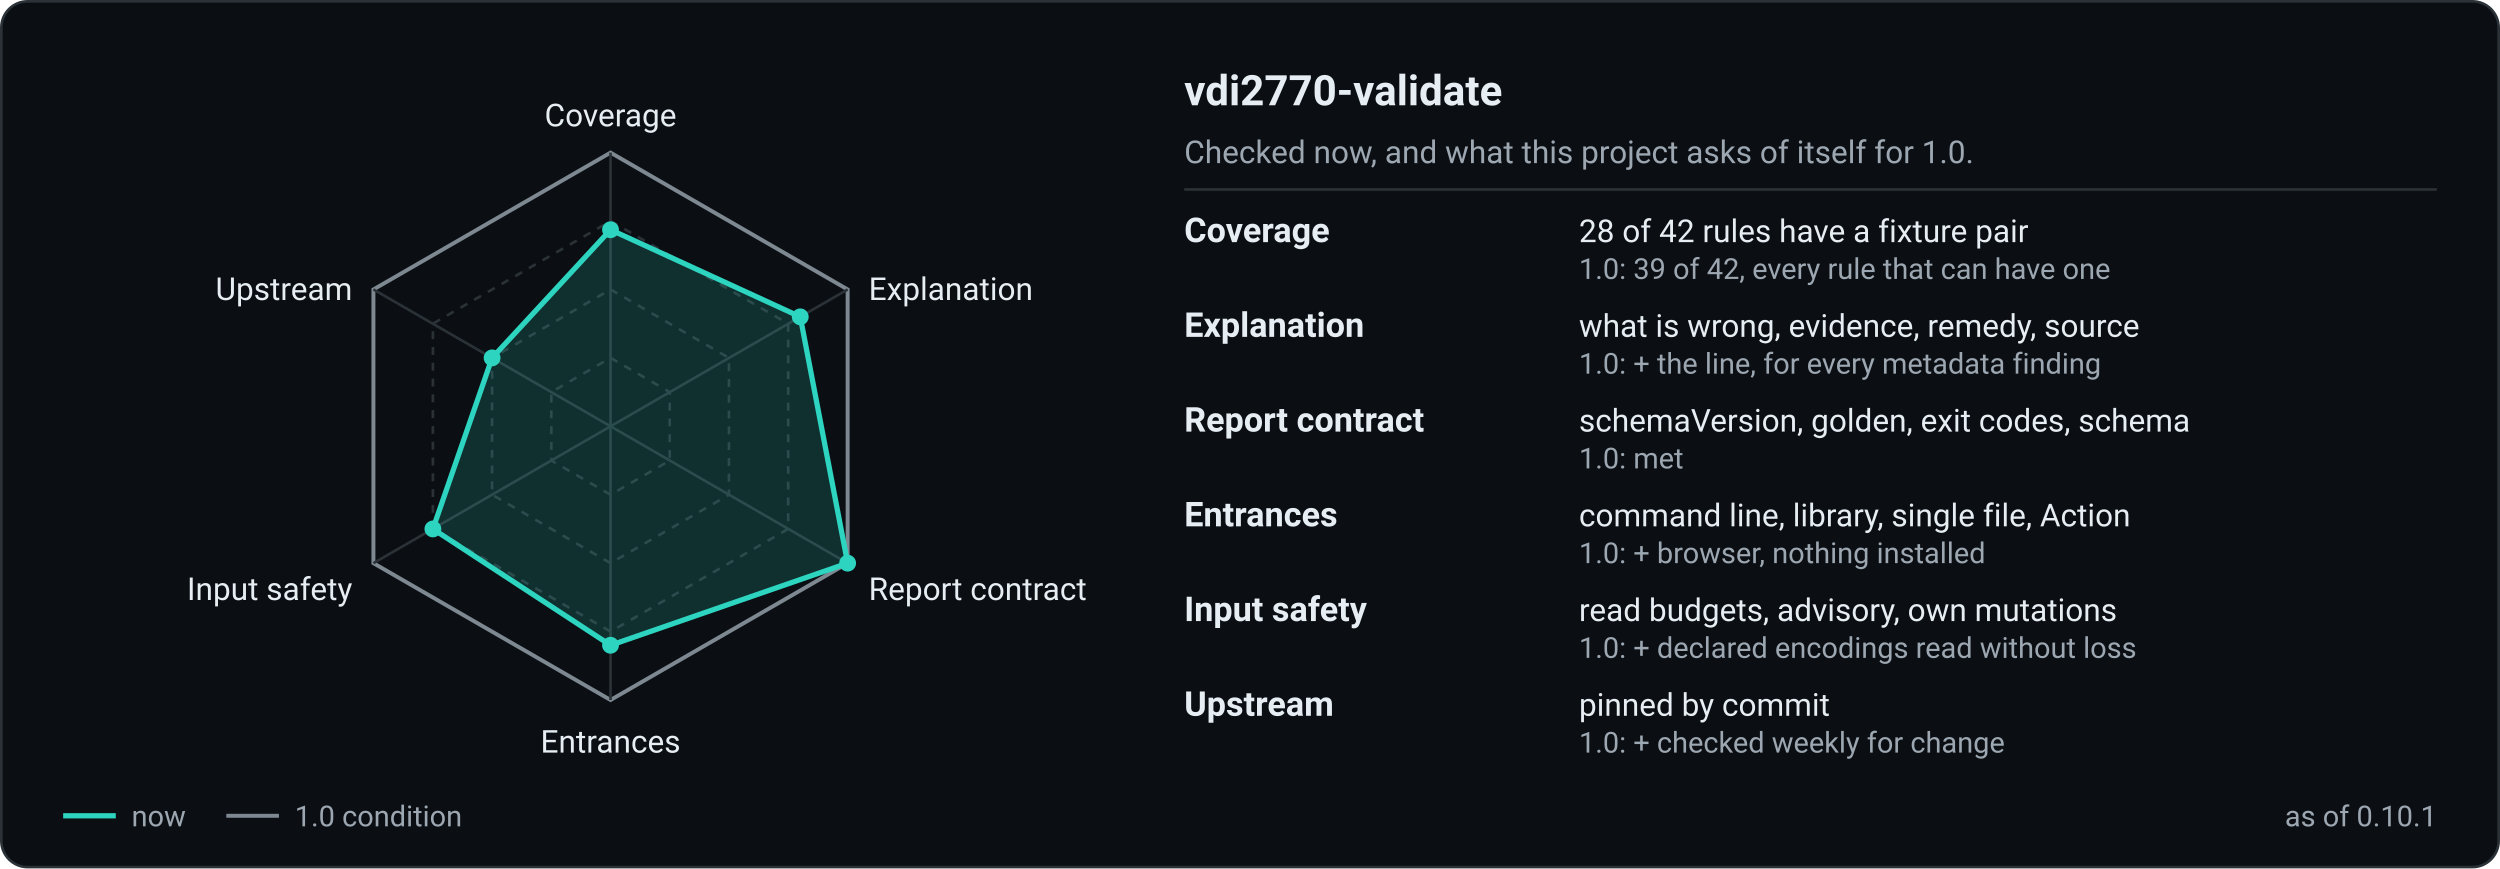
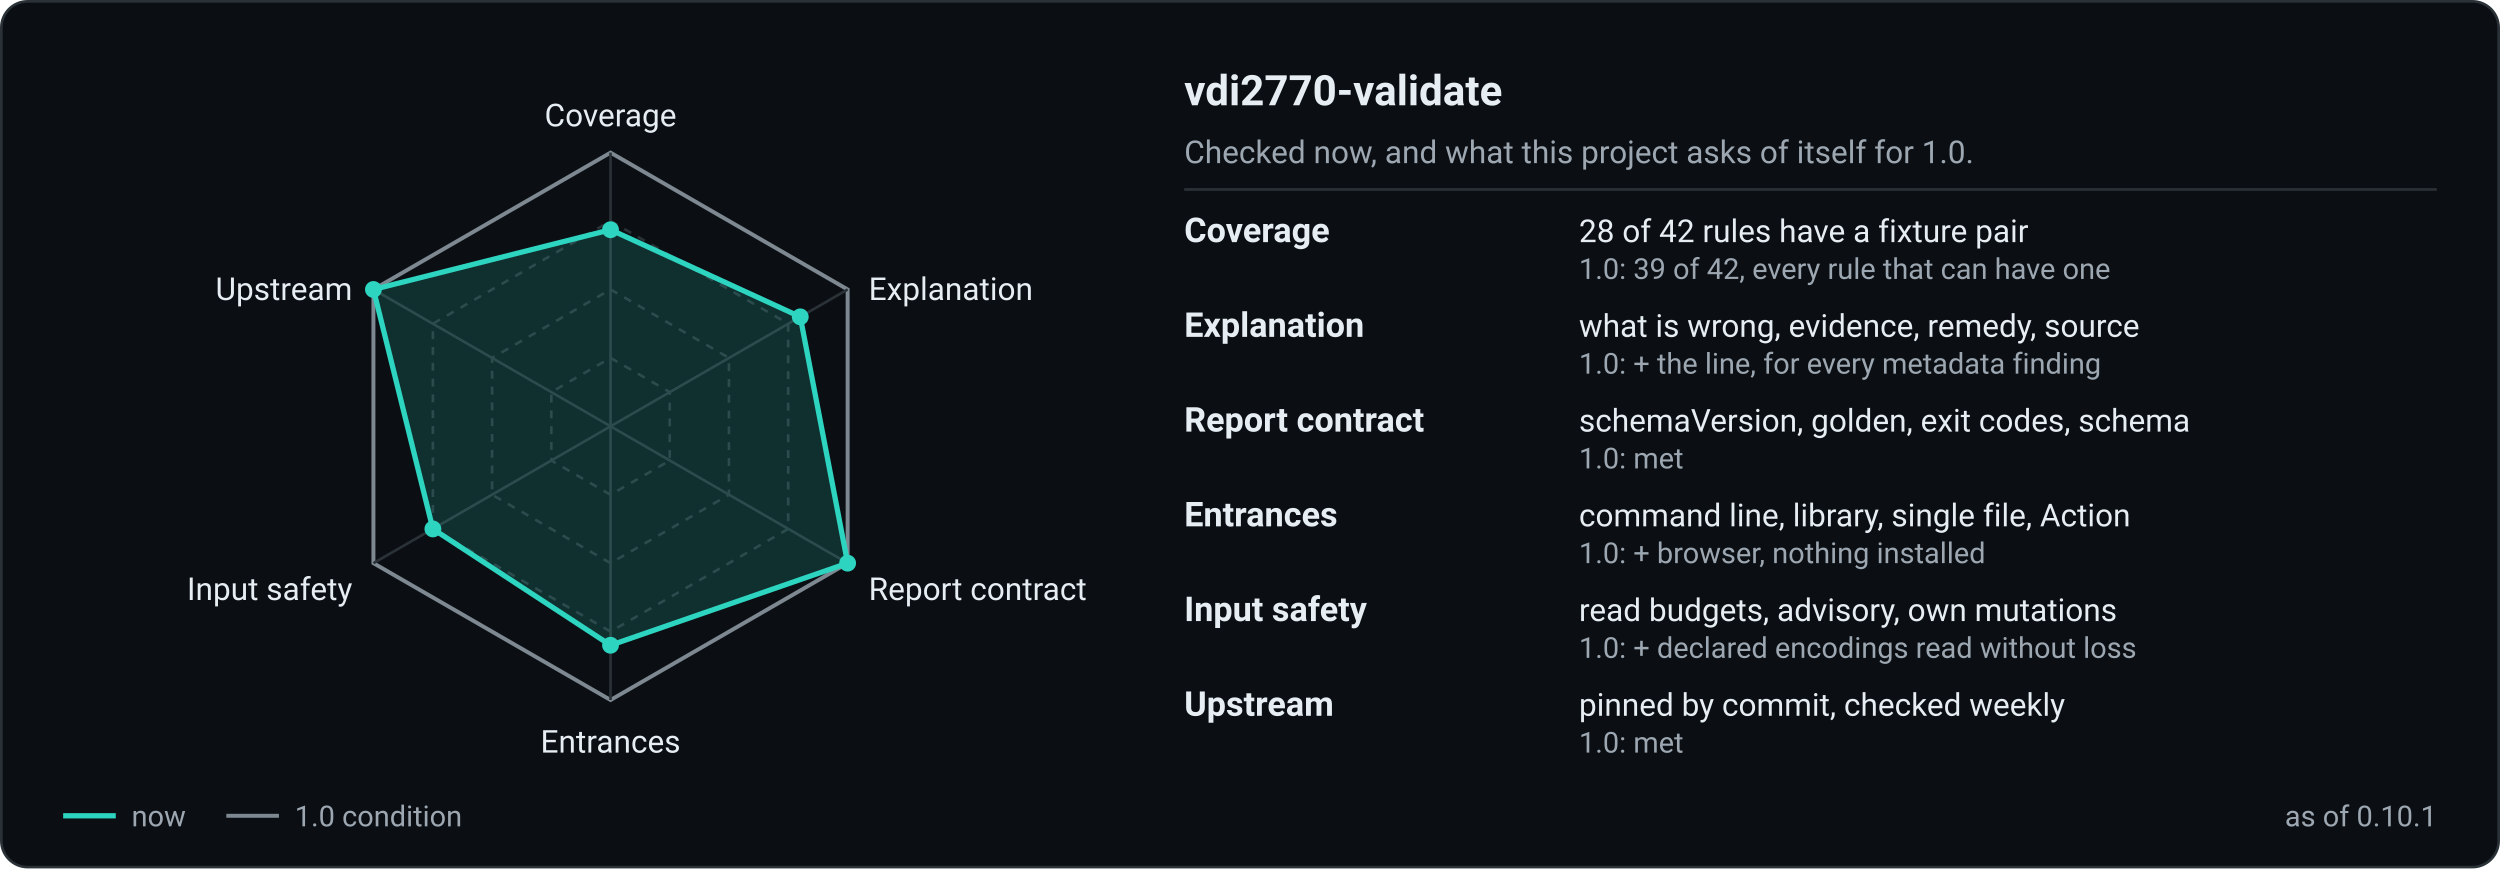
<svg xmlns="http://www.w3.org/2000/svg" width="950" height="330" viewBox="0 0 950 330" role="img" aria-labelledby="t d">
  <rect x="0.5" y="0.5" width="949" height="329" rx="10" fill="#0b0f14" stroke="#2a3238" />
  <polygon points="232.0,136.0 254.5,149.0 254.5,175.0 232.0,188.0 209.5,175.0 209.5,149.0" fill="none" stroke="#2a3238" stroke-width="1" stroke-dasharray="3 3" />
  <polygon points="232.0,110.0 277.0,136.0 277.0,188.0 232.0,214.0 187.0,188.0 187.0,136.0" fill="none" stroke="#2a3238" stroke-width="1" stroke-dasharray="3 3" />
  <polygon points="232.0,84.0 299.5,123.0 299.5,201.0 232.0,240.0 164.5,201.0 164.5,123.0" fill="none" stroke="#2a3238" stroke-width="1" stroke-dasharray="3 3" />
  <polygon points="232.0,58.0 322.1,110.0 322.1,214.0 232.0,266.0 141.9,214.0 141.9,110.0" fill="none" stroke="#7d8891" stroke-width="1.5" />
  <line x1="232" y1="162" x2="232.0" y2="58.0" stroke="#2a3238" stroke-width="1" />
  <line x1="232" y1="162" x2="322.1" y2="110.0" stroke="#2a3238" stroke-width="1" />
  <line x1="232" y1="162" x2="322.1" y2="214.0" stroke="#2a3238" stroke-width="1" />
  <line x1="232" y1="162" x2="232.0" y2="266.0" stroke="#2a3238" stroke-width="1" />
  <line x1="232" y1="162" x2="141.9" y2="214.0" stroke="#2a3238" stroke-width="1" />
  <line x1="232" y1="162" x2="141.9" y2="110.0" stroke="#2a3238" stroke-width="1" />
-   <polygon points="232.0,87.3 304.1,120.4 322.1,214.0 232.0,245.2 164.5,201.0 187.0,136.0" fill="#2dd4bf" fill-opacity="0.16" stroke="#2dd4bf" stroke-width="2" stroke-linejoin="round" />
+   <polygon points="232.0,87.3 304.1,120.4 322.1,214.0 232.0,245.2 164.5,201.0 141.9,110.0" fill="#2dd4bf" fill-opacity="0.16" stroke="#2dd4bf" stroke-width="2" stroke-linejoin="round" />
  <circle cx="232.0" cy="87.3" r="3.2" fill="#2dd4bf" />
  <circle cx="304.1" cy="120.4" r="3.2" fill="#2dd4bf" />
  <circle cx="322.1" cy="214.0" r="3.2" fill="#2dd4bf" />
  <circle cx="232.0" cy="245.2" r="3.2" fill="#2dd4bf" />
  <circle cx="164.5" cy="201.0" r="3.2" fill="#2dd4bf" />
-   <circle cx="187.0" cy="136.0" r="3.2" fill="#2dd4bf" />
+   <circle cx="141.9" cy="110.0" r="3.2" fill="#2dd4bf" />
  <text x="232.0" y="48.0" text-anchor="middle" font-family="-apple-system, 'Segoe UI', Roboto, 'Helvetica Neue', Arial, sans-serif" font-size="12" fill="#e6edf3">Coverage</text>
  <text x="330.1" y="114.0" text-anchor="start" font-family="-apple-system, 'Segoe UI', Roboto, 'Helvetica Neue', Arial, sans-serif" font-size="12" fill="#e6edf3">Explanation</text>
  <text x="330.1" y="228.0" text-anchor="start" font-family="-apple-system, 'Segoe UI', Roboto, 'Helvetica Neue', Arial, sans-serif" font-size="12" fill="#e6edf3">Report contract</text>
  <text x="232.0" y="286.0" text-anchor="middle" font-family="-apple-system, 'Segoe UI', Roboto, 'Helvetica Neue', Arial, sans-serif" font-size="12" fill="#e6edf3">Entrances</text>
  <text x="133.9" y="228.0" text-anchor="end" font-family="-apple-system, 'Segoe UI', Roboto, 'Helvetica Neue', Arial, sans-serif" font-size="12" fill="#e6edf3">Input safety</text>
  <text x="133.9" y="114.0" text-anchor="end" font-family="-apple-system, 'Segoe UI', Roboto, 'Helvetica Neue', Arial, sans-serif" font-size="12" fill="#e6edf3">Upstream</text>
  <line x1="24" y1="310" x2="44" y2="310" stroke="#2dd4bf" stroke-width="2" />
  <text x="50" y="314" font-family="-apple-system, 'Segoe UI', Roboto, 'Helvetica Neue', Arial, sans-serif" font-size="11" fill="#9da7b1">now</text>
  <line x1="86" y1="310" x2="106" y2="310" stroke="#7d8891" stroke-width="1.5" />
  <text x="112" y="314" font-family="-apple-system, 'Segoe UI', Roboto, 'Helvetica Neue', Arial, sans-serif" font-size="11" fill="#9da7b1">1.0 condition</text>
  <text x="926" y="314" text-anchor="end" font-family="-apple-system, 'Segoe UI', Roboto, 'Helvetica Neue', Arial, sans-serif" font-size="11" fill="#9da7b1">as of 0.10.1</text>
  <text x="450" y="40" font-family="-apple-system, 'Segoe UI', Roboto, 'Helvetica Neue', Arial, sans-serif" font-size="16" font-weight="600" fill="#e6edf3">vdi2770-validate</text>
  <text x="450" y="62" font-family="-apple-system, 'Segoe UI', Roboto, 'Helvetica Neue', Arial, sans-serif" font-size="12" fill="#9da7b1">Checked now, and what this project asks of itself for 1.0.</text>
  <line x1="450" y1="72" x2="926" y2="72" stroke="#2a3238" />
  <text x="450" y="92" font-family="-apple-system, 'Segoe UI', Roboto, 'Helvetica Neue', Arial, sans-serif" font-size="13" font-weight="600" fill="#e6edf3">Coverage</text>
  <text x="600" y="92" font-family="-apple-system, 'Segoe UI', Roboto, 'Helvetica Neue', Arial, sans-serif" font-size="12" fill="#e6edf3">28 of 42 rules have a fixture pair</text>
  <text x="600" y="106" font-family="-apple-system, 'Segoe UI', Roboto, 'Helvetica Neue', Arial, sans-serif" font-size="11" fill="#9da7b1">1.0: 39 of 42, every rule that can have one</text>
  <text x="450" y="128" font-family="-apple-system, 'Segoe UI', Roboto, 'Helvetica Neue', Arial, sans-serif" font-size="13" font-weight="600" fill="#e6edf3">Explanation</text>
  <text x="600" y="128" font-family="-apple-system, 'Segoe UI', Roboto, 'Helvetica Neue', Arial, sans-serif" font-size="12" fill="#e6edf3">what is wrong, evidence, remedy, source</text>
  <text x="600" y="142" font-family="-apple-system, 'Segoe UI', Roboto, 'Helvetica Neue', Arial, sans-serif" font-size="11" fill="#9da7b1">1.0: + the line, for every metadata finding</text>
  <text x="450" y="164" font-family="-apple-system, 'Segoe UI', Roboto, 'Helvetica Neue', Arial, sans-serif" font-size="13" font-weight="600" fill="#e6edf3">Report contract</text>
  <text x="600" y="164" font-family="-apple-system, 'Segoe UI', Roboto, 'Helvetica Neue', Arial, sans-serif" font-size="12" fill="#e6edf3">schemaVersion, golden, exit codes, schema</text>
  <text x="600" y="178" font-family="-apple-system, 'Segoe UI', Roboto, 'Helvetica Neue', Arial, sans-serif" font-size="11" fill="#9da7b1">1.0: met</text>
  <text x="450" y="200" font-family="-apple-system, 'Segoe UI', Roboto, 'Helvetica Neue', Arial, sans-serif" font-size="13" font-weight="600" fill="#e6edf3">Entrances</text>
  <text x="600" y="200" font-family="-apple-system, 'Segoe UI', Roboto, 'Helvetica Neue', Arial, sans-serif" font-size="12" fill="#e6edf3">command line, library, single file, Action</text>
  <text x="600" y="214" font-family="-apple-system, 'Segoe UI', Roboto, 'Helvetica Neue', Arial, sans-serif" font-size="11" fill="#9da7b1">1.0: + browser, nothing installed</text>
  <text x="450" y="236" font-family="-apple-system, 'Segoe UI', Roboto, 'Helvetica Neue', Arial, sans-serif" font-size="13" font-weight="600" fill="#e6edf3">Input safety</text>
  <text x="600" y="236" font-family="-apple-system, 'Segoe UI', Roboto, 'Helvetica Neue', Arial, sans-serif" font-size="12" fill="#e6edf3">read budgets, advisory, own mutations</text>
  <text x="600" y="250" font-family="-apple-system, 'Segoe UI', Roboto, 'Helvetica Neue', Arial, sans-serif" font-size="11" fill="#9da7b1">1.0: + declared encodings read without loss</text>
  <text x="450" y="272" font-family="-apple-system, 'Segoe UI', Roboto, 'Helvetica Neue', Arial, sans-serif" font-size="13" font-weight="600" fill="#e6edf3">Upstream</text>
-   <text x="600" y="272" font-family="-apple-system, 'Segoe UI', Roboto, 'Helvetica Neue', Arial, sans-serif" font-size="12" fill="#e6edf3">pinned by commit</text>
-   <text x="600" y="286" font-family="-apple-system, 'Segoe UI', Roboto, 'Helvetica Neue', Arial, sans-serif" font-size="11" fill="#9da7b1">1.0: + checked weekly for change</text>
+   <text x="600" y="272" font-family="-apple-system, 'Segoe UI', Roboto, 'Helvetica Neue', Arial, sans-serif" font-size="12" fill="#e6edf3">pinned by commit, checked weekly</text>
+   <text x="600" y="286" font-family="-apple-system, 'Segoe UI', Roboto, 'Helvetica Neue', Arial, sans-serif" font-size="11" fill="#9da7b1">1.0: met</text>
</svg>
